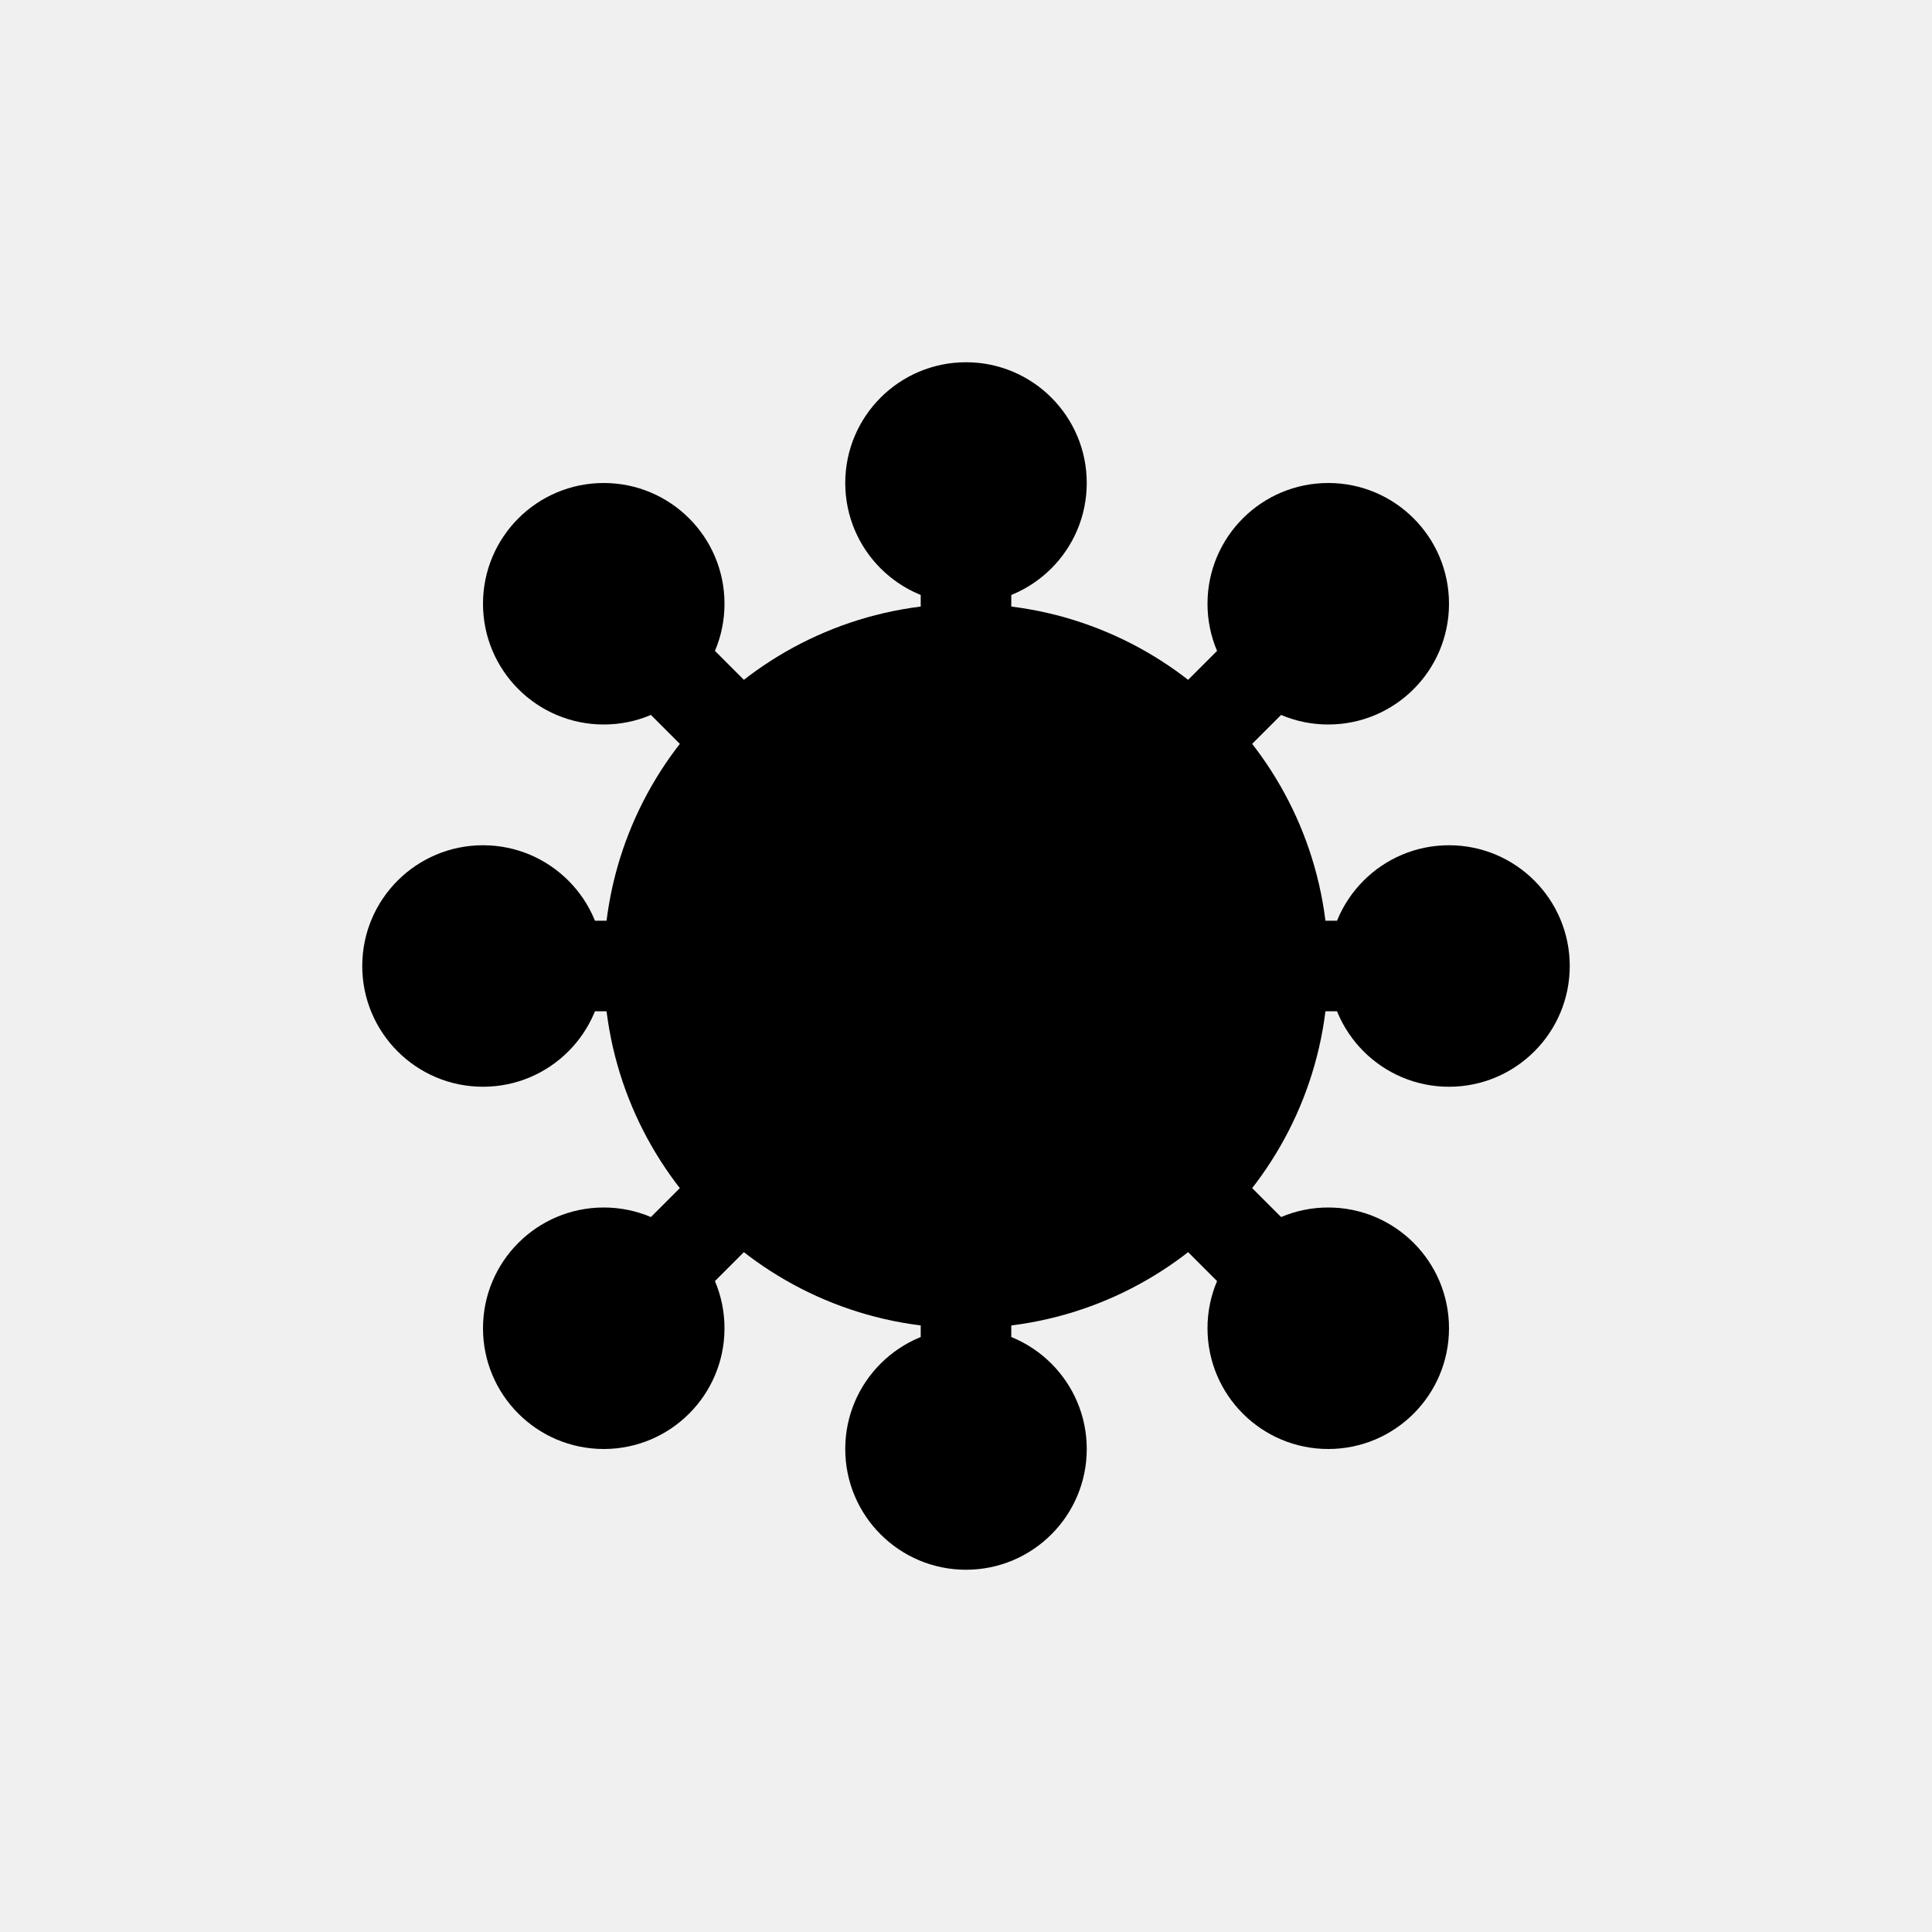
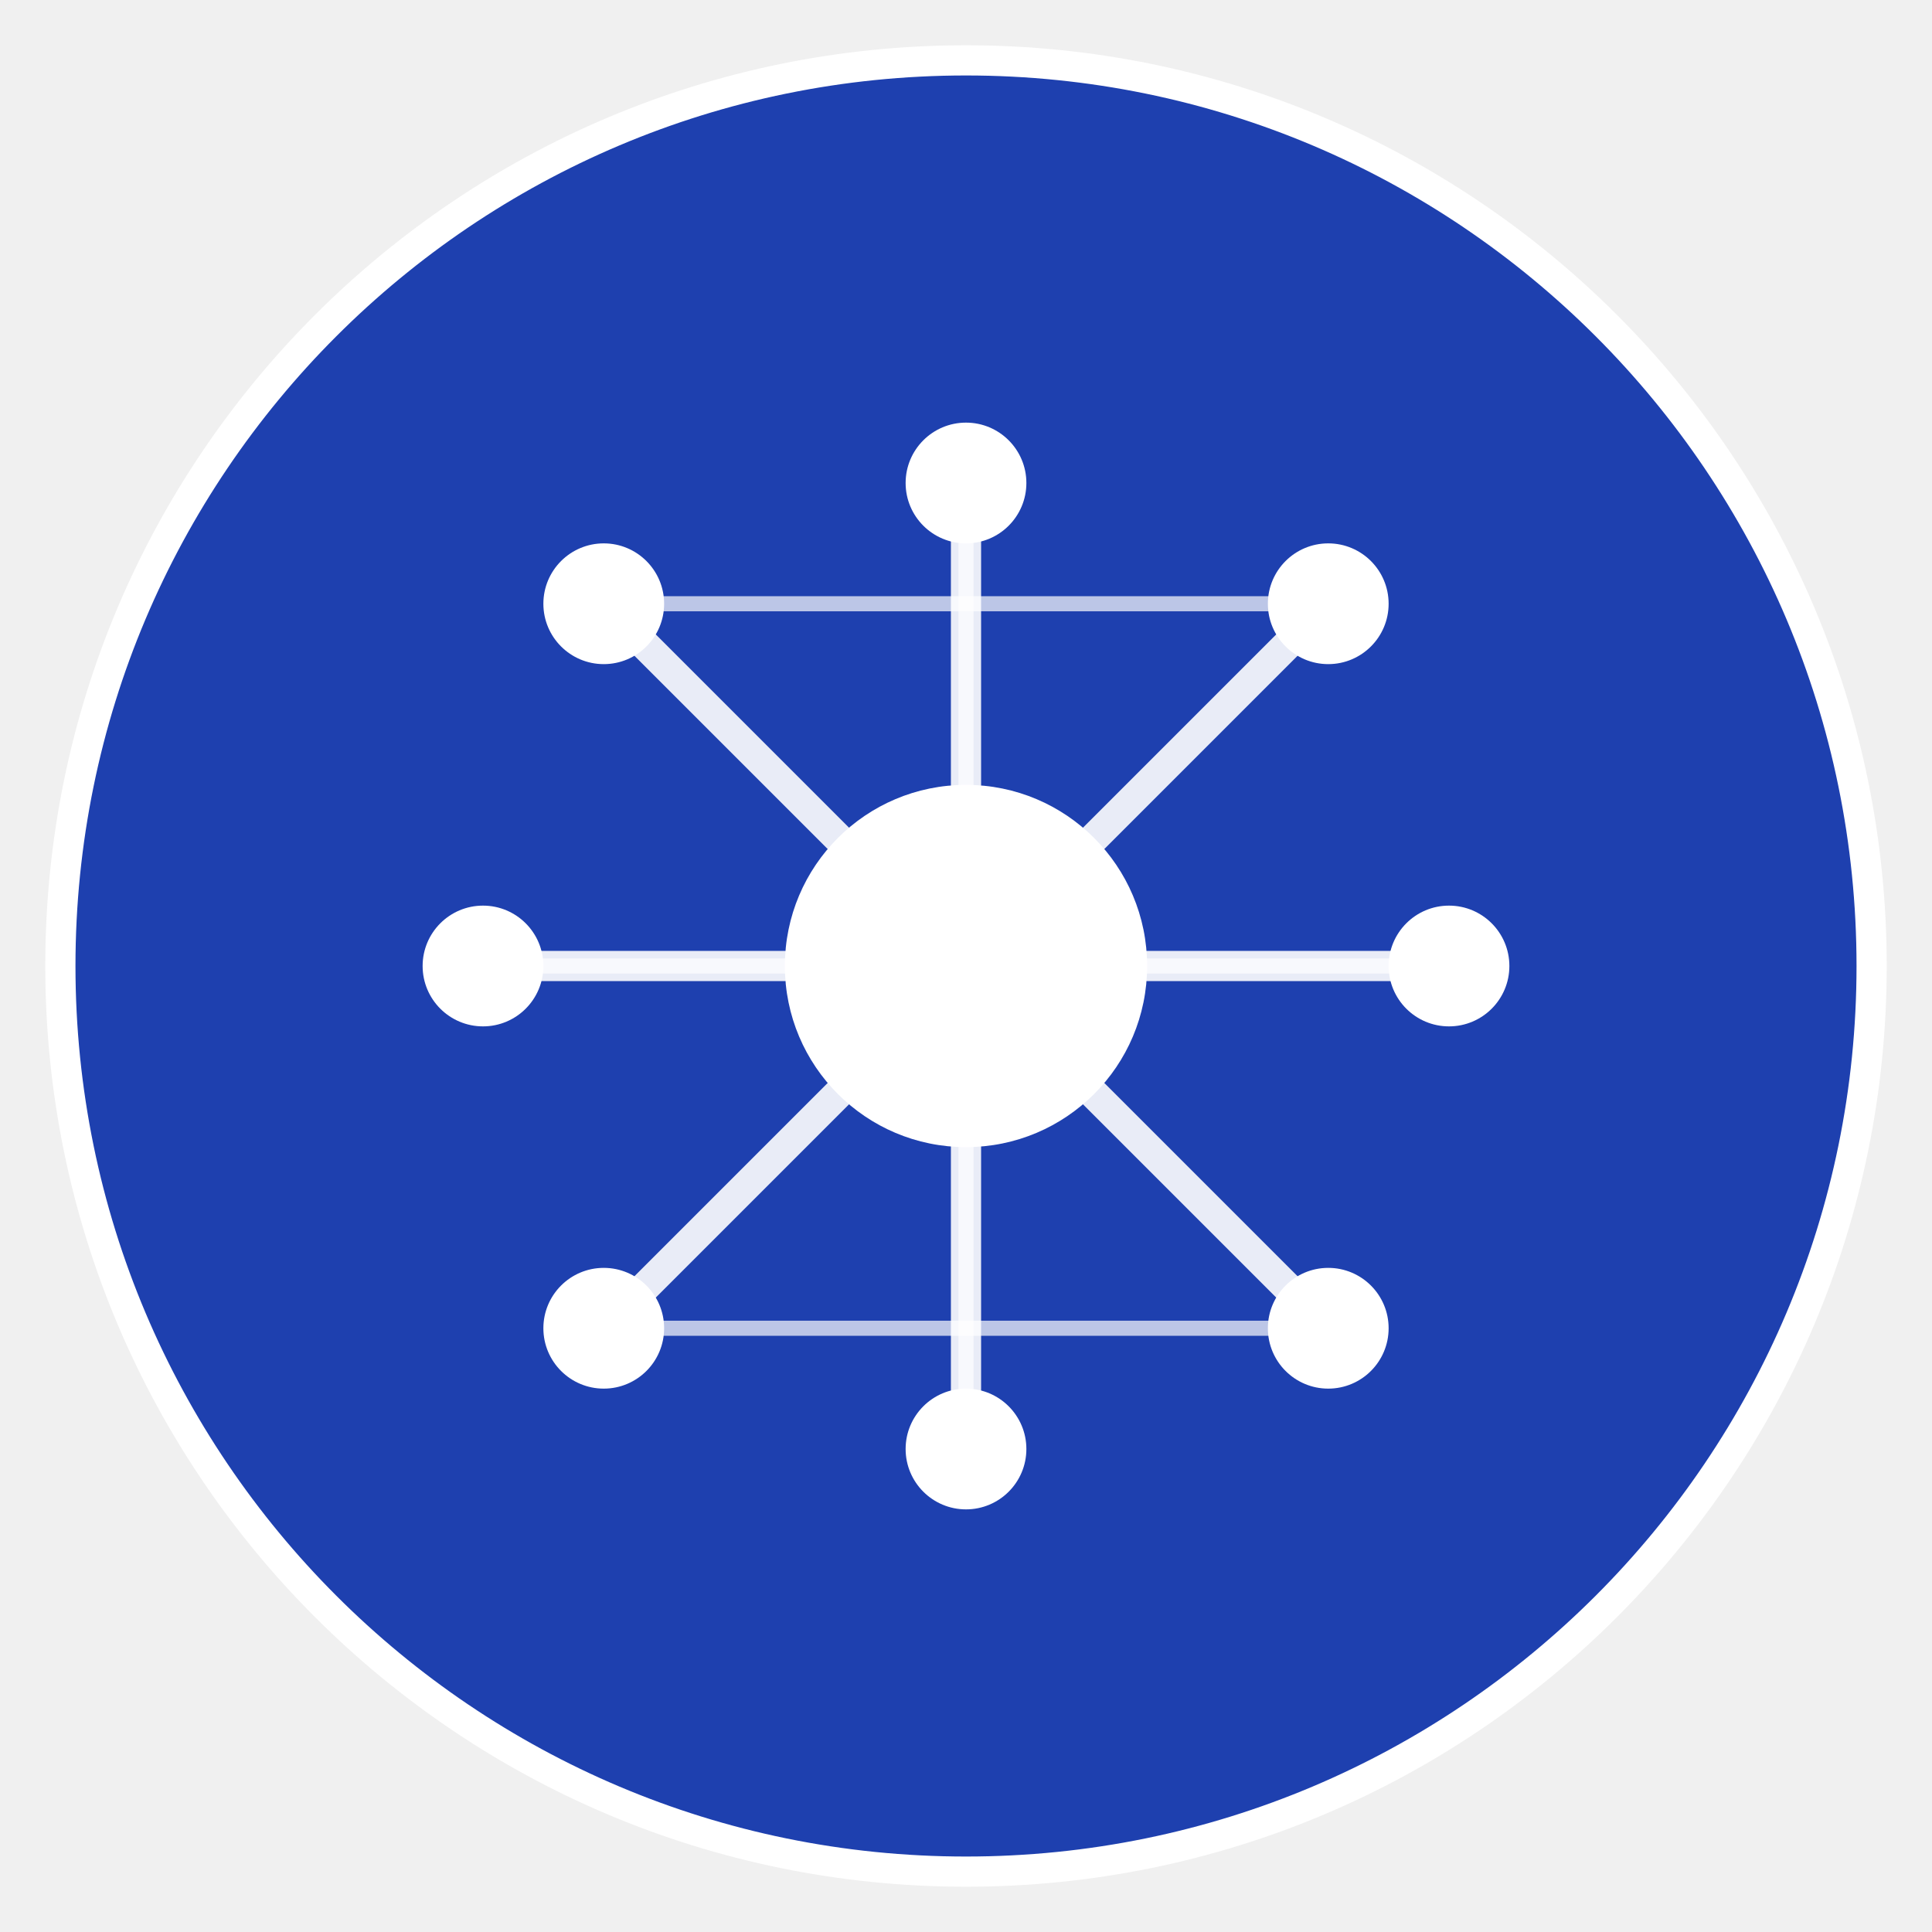
<svg xmlns="http://www.w3.org/2000/svg" width="32" height="32" viewBox="0 0 64 64" fill="none">
-   <circle cx="32" cy="32" r="12" fill="#000000" />
-   <circle cx="20" cy="20" r="4" fill="#000000" />
-   <circle cx="44" cy="20" r="4" fill="#000000" />
-   <circle cx="20" cy="44" r="4" fill="#000000" />
-   <circle cx="44" cy="44" r="4" fill="#000000" />
-   <circle cx="16" cy="32" r="4" fill="#000000" />
-   <circle cx="48" cy="32" r="4" fill="#000000" />
-   <circle cx="32" cy="16" r="4" fill="#000000" />
-   <circle cx="32" cy="48" r="4" fill="#000000" />
-   <path d="M20 20 L32 32" stroke="#000000" stroke-width="3" />
-   <path d="M44 20 L32 32" stroke="#000000" stroke-width="3" />
-   <path d="M20 44 L32 32" stroke="#000000" stroke-width="3" />
-   <path d="M44 44 L32 32" stroke="#000000" stroke-width="3" />
-   <path d="M16 32 L32 32" stroke="#000000" stroke-width="3" />
-   <path d="M48 32 L32 32" stroke="#000000" stroke-width="3" />
-   <path d="M32 16 L32 32" stroke="#000000" stroke-width="3" />
-   <path d="M32 48 L32 32" stroke="#000000" stroke-width="3" />
+   <circle cx="32" cy="32" r="30" fill="#1e40af" />
+   <circle cx="32" cy="32" r="6" fill="white" />
+   <circle cx="20" cy="20" r="2" fill="white" />
+   <circle cx="44" cy="20" r="2" fill="white" />
+   <circle cx="20" cy="44" r="2" fill="white" />
+   <circle cx="44" cy="44" r="2" fill="white" />
+   <circle cx="16" cy="32" r="2" fill="white" />
+   <circle cx="48" cy="32" r="2" fill="white" />
+   <circle cx="32" cy="16" r="2" fill="white" />
+   <circle cx="32" cy="48" r="2" fill="white" />
+   <path d="M20 20 L32 32" stroke="white" stroke-width="1" opacity="0.9" />
+   <path d="M44 20 L32 32" stroke="white" stroke-width="1" opacity="0.9" />
+   <path d="M20 44 L32 32" stroke="white" stroke-width="1" opacity="0.9" />
+   <path d="M44 44 L32 32" stroke="white" stroke-width="1" opacity="0.9" />
+   <path d="M16 32 L32 32" stroke="white" stroke-width="1" opacity="0.9" />
+   <path d="M48 32 L32 32" stroke="white" stroke-width="1" opacity="0.9" />
+   <path d="M32 16 L32 32" stroke="white" stroke-width="1" opacity="0.9" />
+   <path d="M32 48 L32 32" stroke="white" stroke-width="1" opacity="0.9" />
+   <path d="M20 20 L44 20" stroke="white" stroke-width="0.5" opacity="0.7" />
+   <path d="M20 44 L44 44" stroke="white" stroke-width="0.5" opacity="0.7" />
+   <path d="M16 32 L48 32" stroke="white" stroke-width="0.5" opacity="0.7" />
+   <path d="M32 16 L32 48" stroke="white" stroke-width="0.5" opacity="0.7" />
+   <circle cx="32" cy="32" r="30" stroke="white" stroke-width="1" fill="none" />
</svg>
